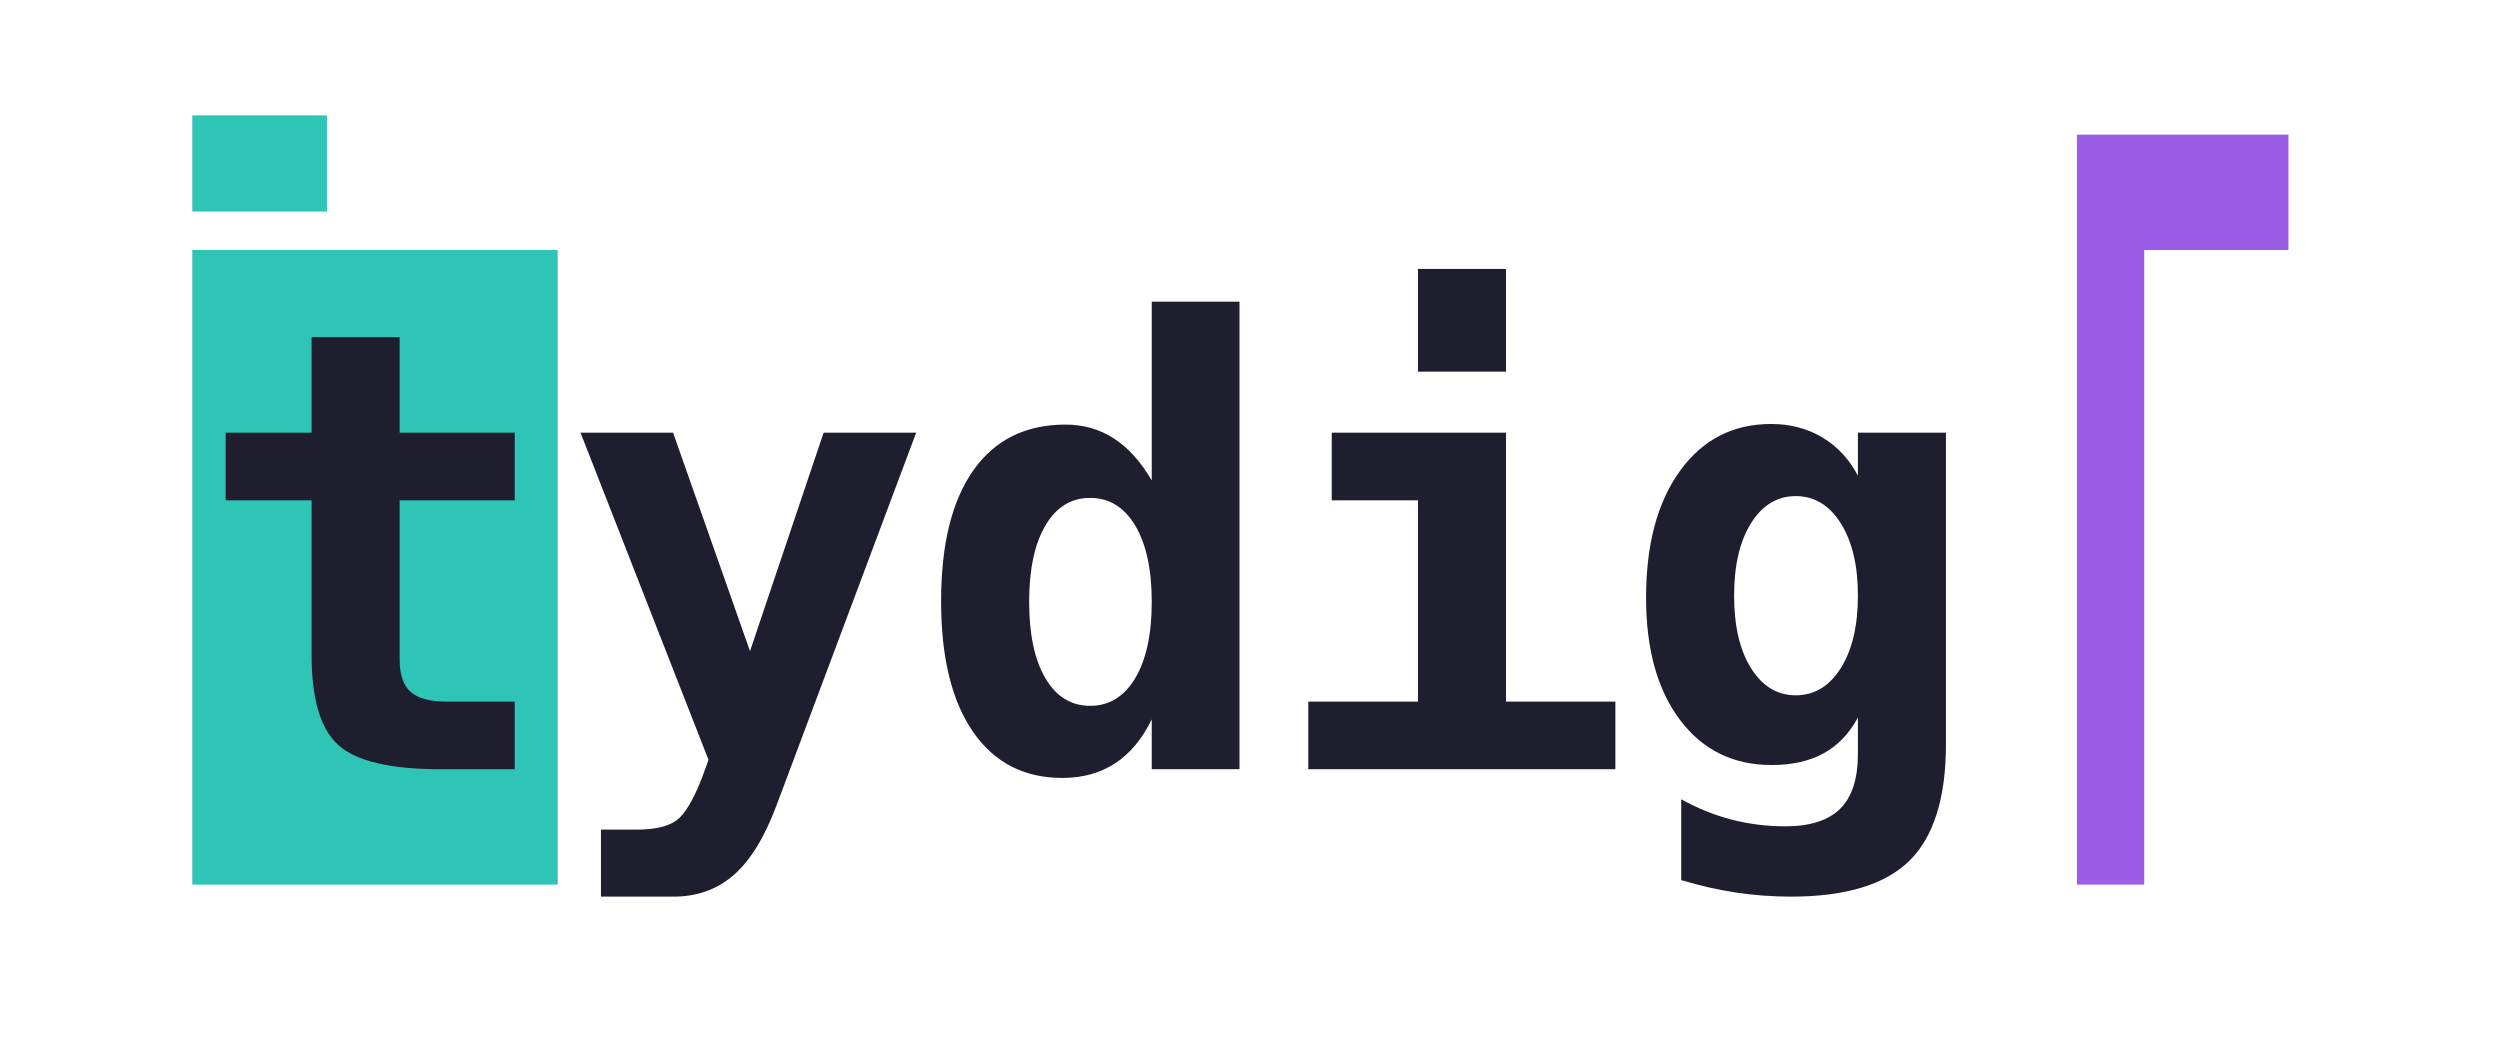
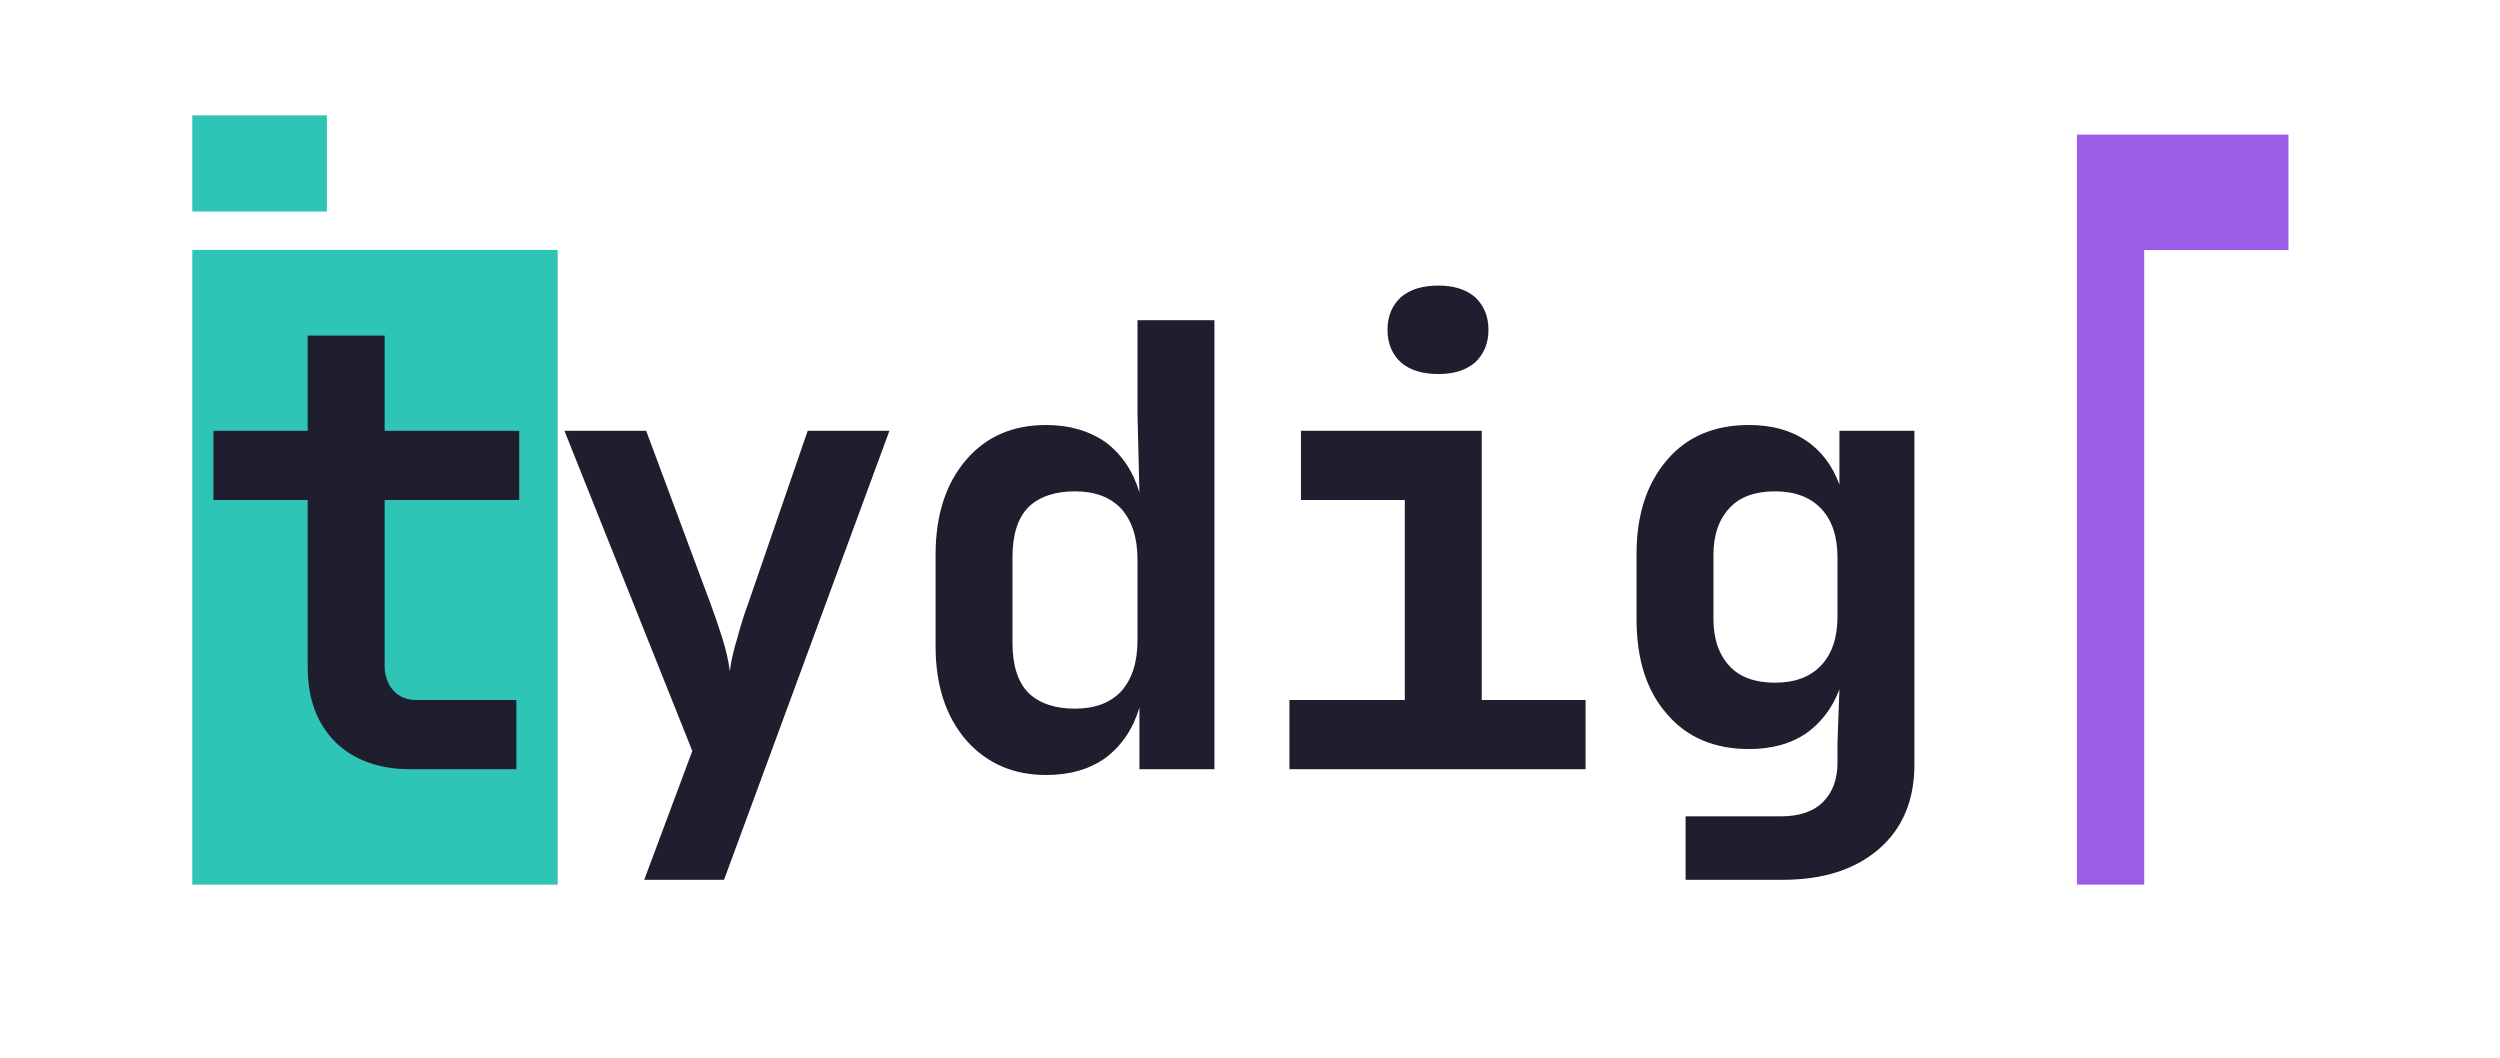
<svg xmlns="http://www.w3.org/2000/svg" viewBox="0 0 260 110">
-   <style>text{font:700 64px "JetBrains Mono",ui-monospace,Menlo,monospace;fill:#1e1e2e}
- .b{animation:b 1s steps(1) infinite}
+   <style>.b{animation:b 1s steps(1) infinite}
@keyframes b{50%{opacity:0}}</style>
  <rect fill="#2ec4b6" x="20" y="26" width="38" height="66" />
  <rect fill="#2ec4b6" x="20" y="12" width="14" height="10" />
  <path class="b" fill="#9b5de5" d="M216 14h22v12h-15v66h-7z" />
-   <text x="20" y="80" letter-spacing="-2">
-     <tspan fill="#1e1e2e">t</tspan>ydig</text>
+   <path fill="#1e1e2e" d="M42.7 80Q37.8 80 34.9 77.2Q32 74.3 32 69.4V52H22.2V44.8H32V34.9H40V44.8H54V52H40V69.2Q40 70.8 40.9 71.8Q41.8 72.8 43.3 72.8H53.7V80Z" />
+   <path fill="#1e1e2e" d="M67 91.5 72 78.1 58.7 44.8H67.2L73.9 62.8Q74.5 64.4 75.1 66.3Q75.7 68.2 75.9 69.8Q76.1 68.2 76.7 66.3Q77.2 64.4 77.8 62.8L84 44.8H92.5L75.3 91.5Z" />
+   <path fill="#1e1e2e" d="M108.8 80.6Q103.7 80.6 100.5 77Q97.3 73.3 97.3 67.2V57.7Q97.3 51.5 100.5 47.8Q103.6 44.2 108.8 44.2Q112.4 44.2 115 46Q117.5 47.9 118.5 51.2L118.3 43.1V33.3H126.3V80H118.5V73.6Q117.5 76.9 115 78.8Q112.5 80.6 108.8 80.6ZM111.8 73.7Q114.9 73.7 116.6 71.9Q118.3 70 118.3 66.6V58.2Q118.3 54.8 116.6 52.9Q114.9 51.1 111.8 51.1Q108.7 51.1 107 52.7Q105.3 54.4 105.3 57.9V66.9Q105.3 70.4 107 72.1Q108.7 73.7 111.8 73.7Z" />
+   <path fill="#1e1e2e" d="M134.1 80V72.8H146.1V52H135.3V44.8H154.1V72.8H164.9V80ZM149.6 38.9Q147.1 38.9 145.7 37.7Q144.3 36.4 144.3 34.3Q144.3 32.2 145.7 30.9Q147.1 29.7 149.6 29.7Q152 29.7 153.4 30.9Q154.8 32.2 154.8 34.3Q154.8 36.4 153.4 37.7Q152 38.9 149.6 38.9Z" />
+   <path fill="#1e1e2e" d="M175.3 91.5V84.9H185.2Q188.1 84.9 189.6 83.4Q191.1 81.9 191.1 79.3V77.2L191.3 71.7Q190.2 74.6 187.8 76.3Q185.4 77.9 181.9 77.9Q176.5 77.9 173.4 74.3Q170.2 70.7 170.2 64.4V57.6Q170.2 51.5 173.4 47.8Q176.5 44.2 181.9 44.2Q185.4 44.2 187.8 45.8Q190.2 47.4 191.3 50.4V44.8H199.1V79.5Q199.1 85.1 195.4 88.3Q191.7 91.5 185.4 91.5ZM184.6 71Q187.7 71 189.4 69.2Q191.1 67.4 191.1 64.1V58Q191.1 54.7 189.4 52.9Q187.7 51.1 184.6 51.1Q181.5 51.1 179.9 52.8Q178.2 54.6 178.2 57.7V64.4Q178.2 67.5 179.9 69.3Q181.5 71 184.6 71Z" />
</svg>
